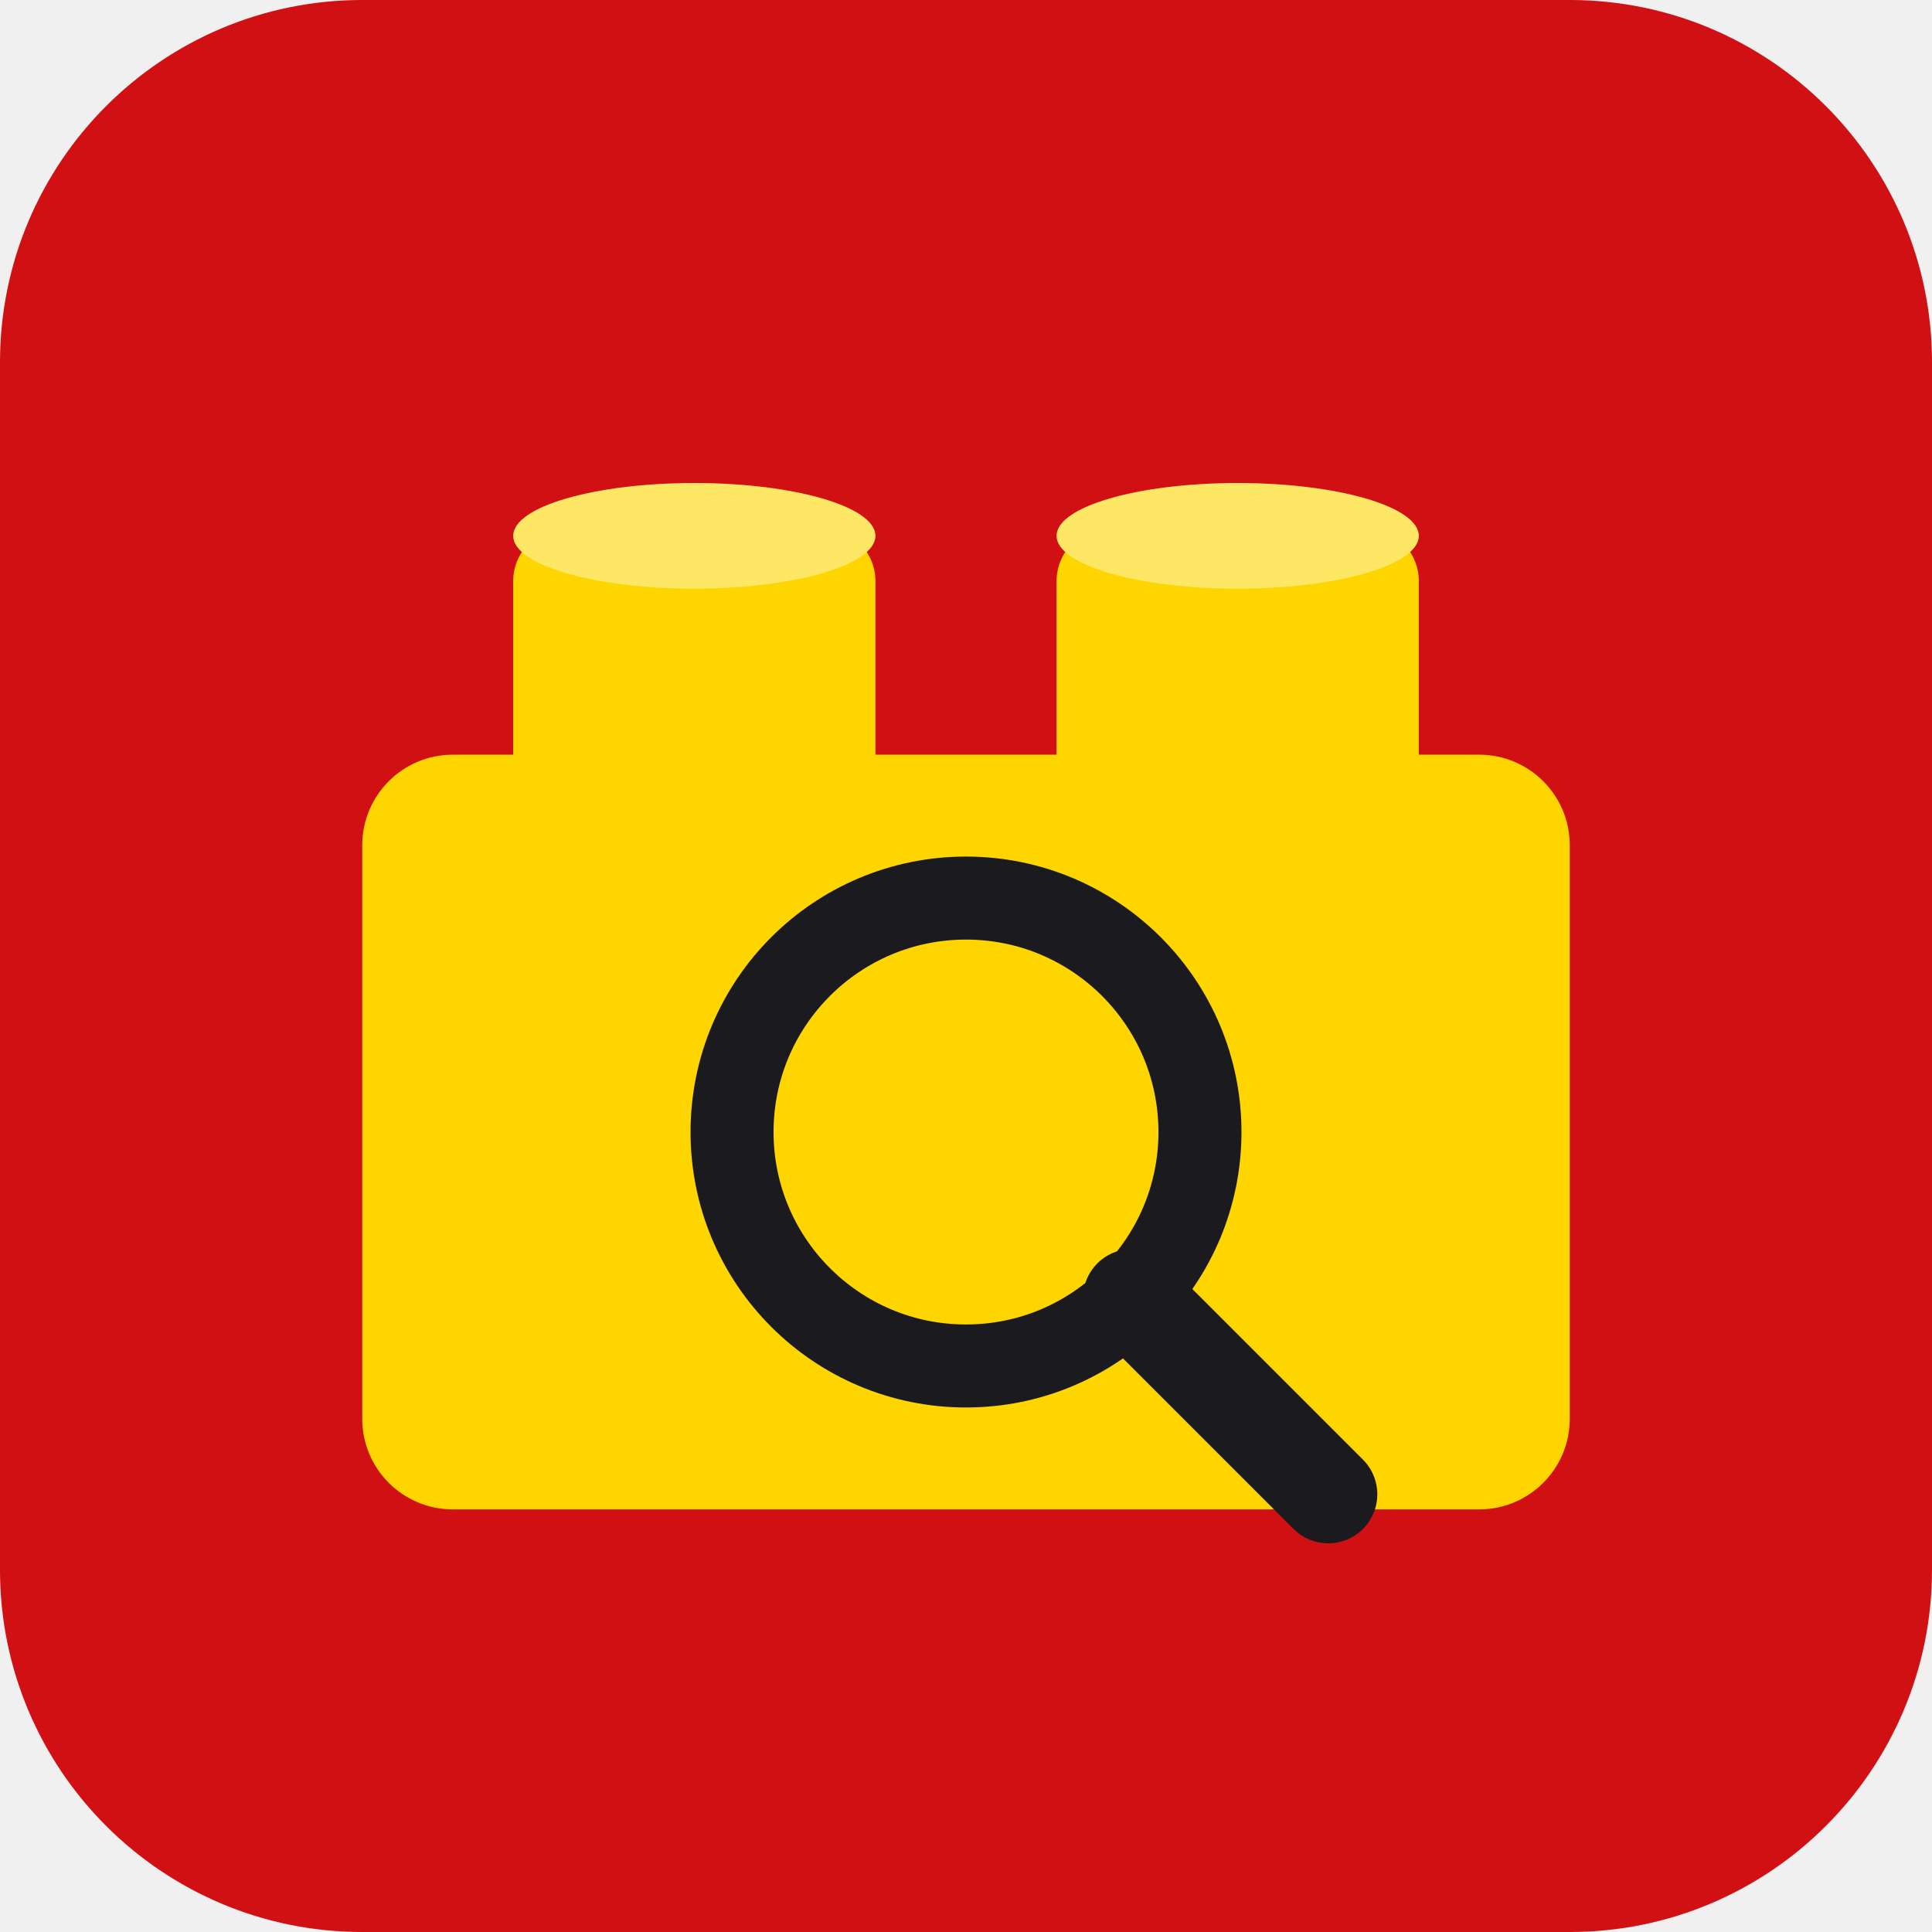
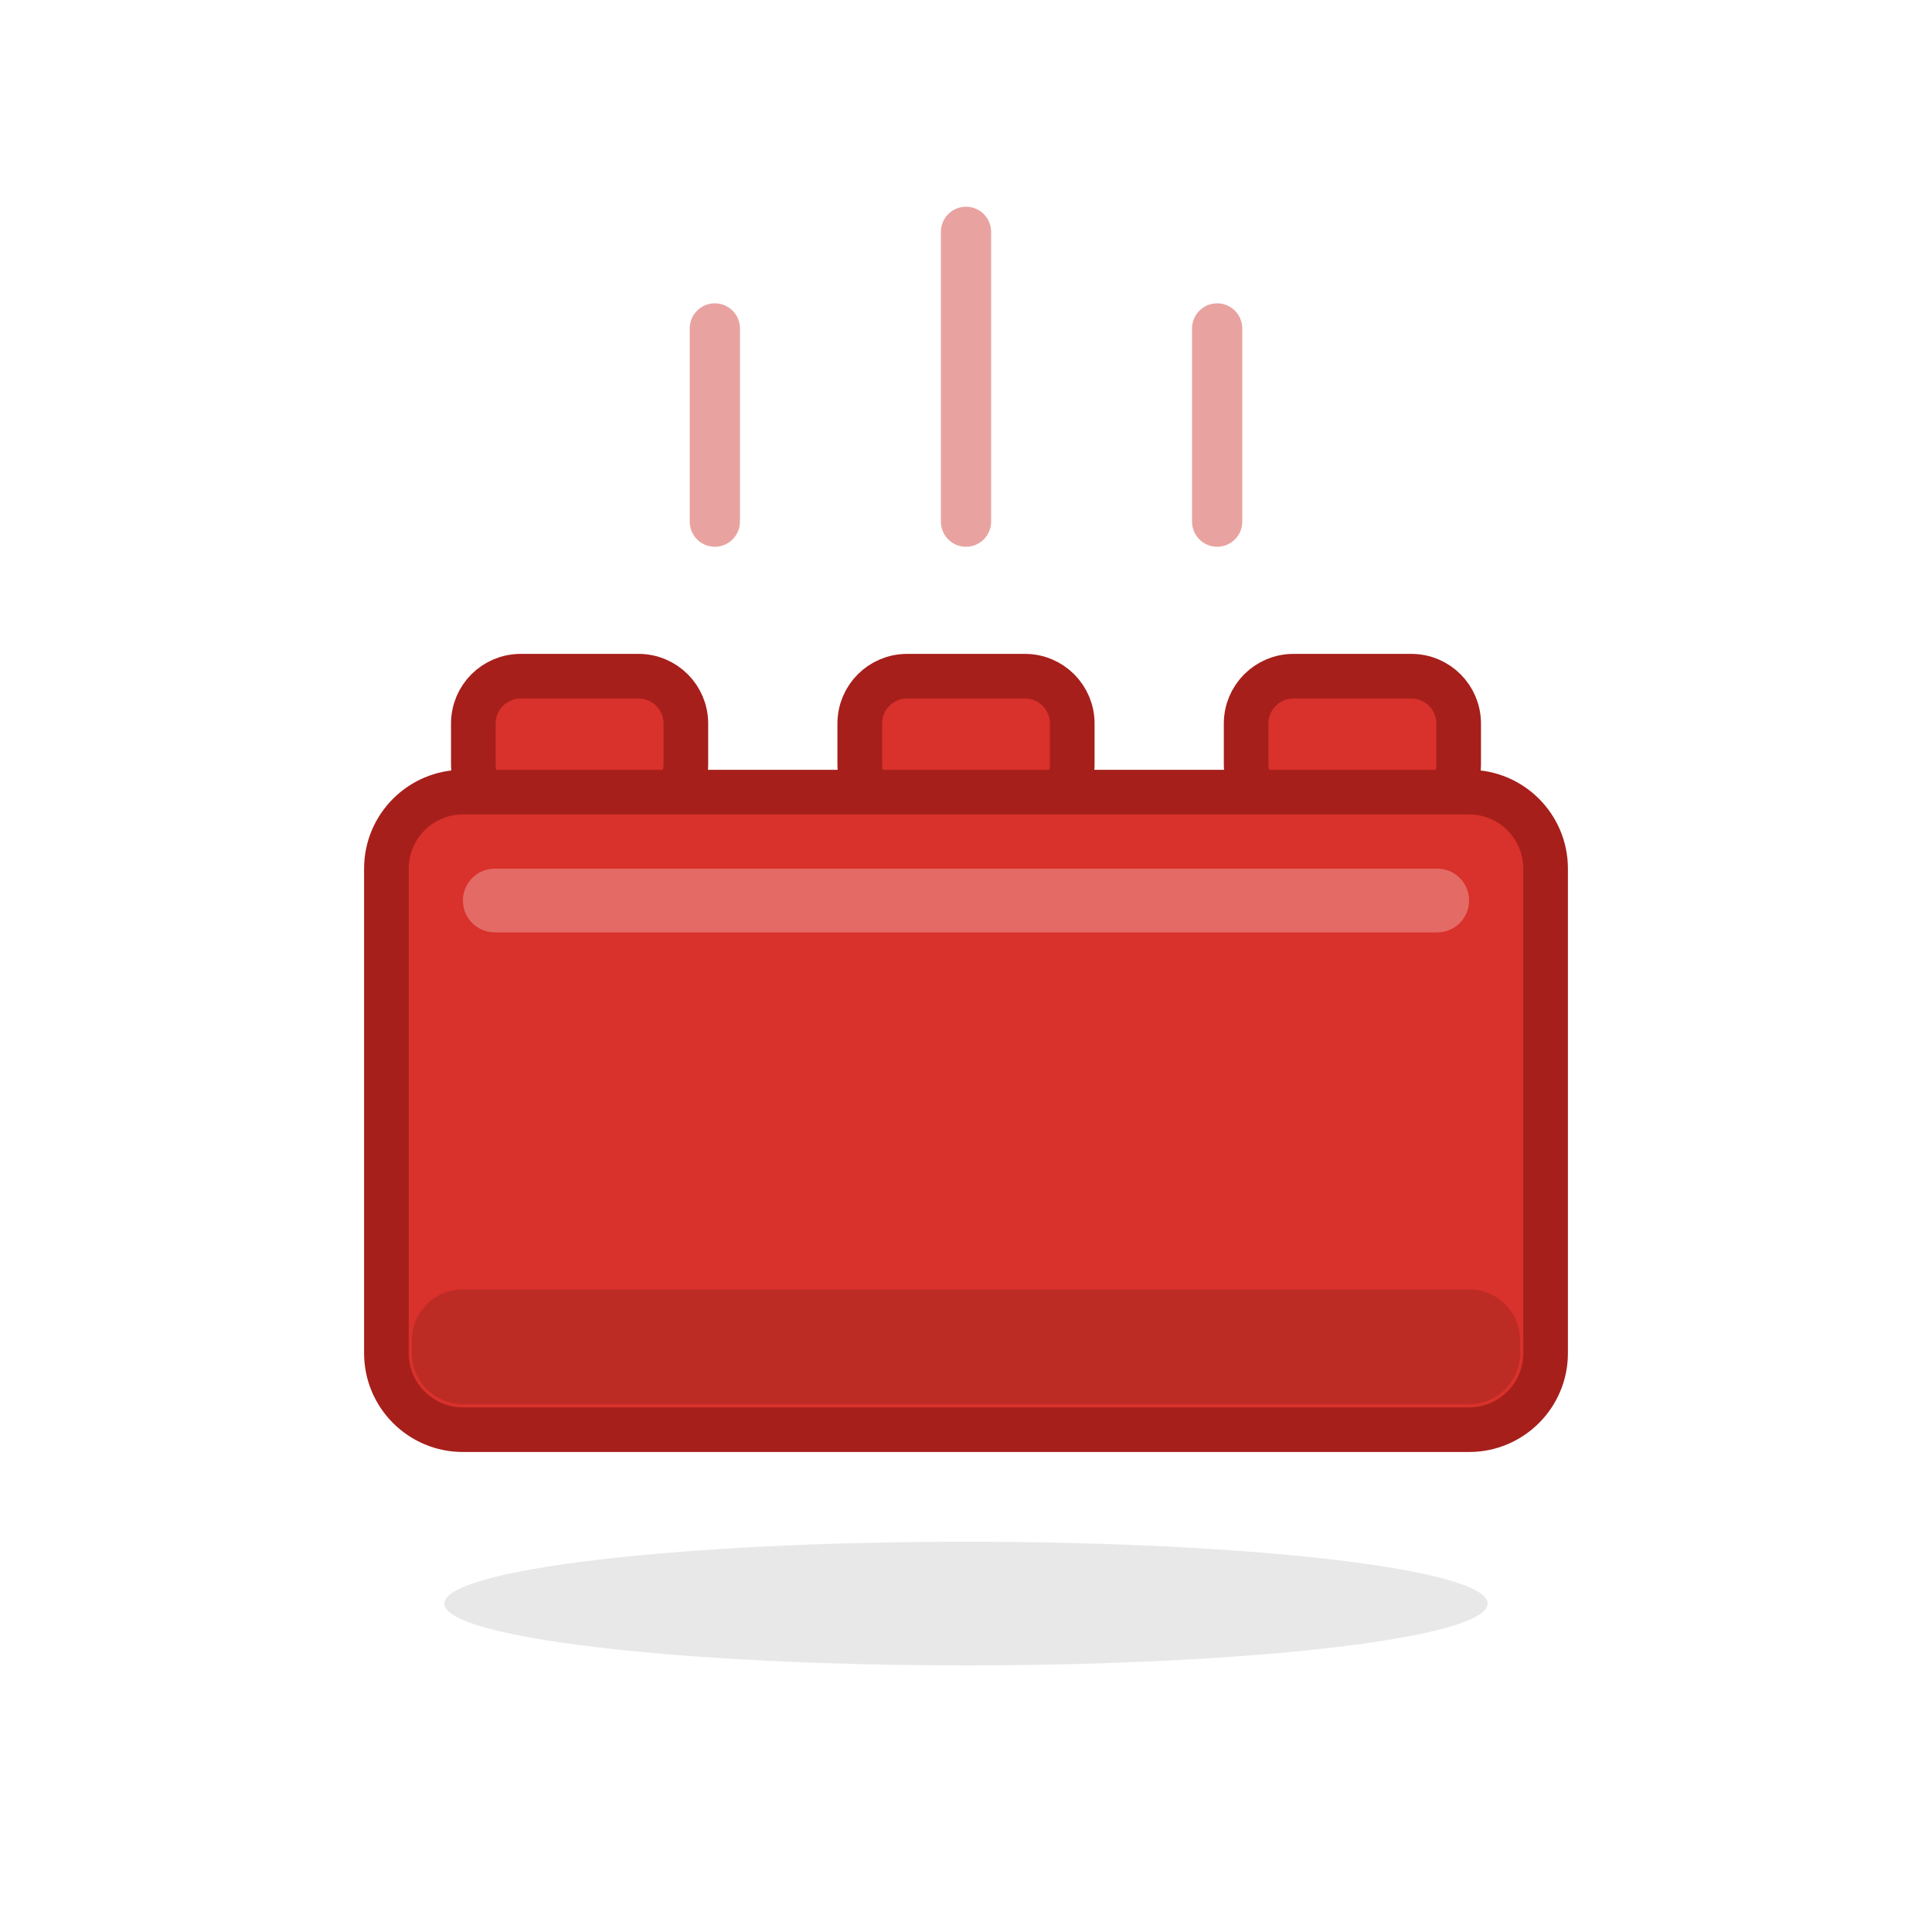
- <svg xmlns="http://www.w3.org/2000/svg" viewBox="0 0 512 512">
-   <rect width="512" height="512" rx="96" fill="#d01012" />
-   <rect x="96" y="200" width="320" height="200" rx="24" fill="#ffd500" />
-   <rect x="136" y="140" width="96" height="76" rx="14" fill="#ffd500" />
-   <rect x="280" y="140" width="96" height="76" rx="14" fill="#ffd500" />
-   <ellipse cx="184" cy="142" rx="48" ry="14" fill="#ffe766" />
-   <ellipse cx="328" cy="142" rx="48" ry="14" fill="#ffe766" />
-   <circle cx="256" cy="300" r="62" fill="none" stroke="#1b1b1f" stroke-width="22" />
-   <line x1="300" y1="344" x2="352" y2="396" stroke="#1b1b1f" stroke-width="26" stroke-linecap="round" />
+ <svg xmlns="http://www.w3.org/2000/svg" viewBox="0 0 100 100">
+   <rect width="100" height="100" fill="#ffffff" />
+   <g transform="translate(0 0) scale(1)">
+     <ellipse cx="50" cy="83" rx="27" ry="3.2" fill="#000" opacity=".09" />
+     <g stroke="#e8a3a0" stroke-width="2.6" stroke-linecap="round">
+       <line x1="37" y1="17" x2="37" y2="27" />
+       <line x1="50" y1="12" x2="50" y2="27" />
+       <line x1="63" y1="17" x2="63" y2="27" />
+     </g>
+     <rect x="24.5" y="35" width="11" height="7" rx="2.45" fill="#d9312b" stroke="#a61f1b" stroke-width="2.31" />
+     <rect x="44.5" y="35" width="11" height="7" rx="2.45" fill="#d9312b" stroke="#a61f1b" stroke-width="2.31" />
+     <rect x="64.5" y="35" width="11" height="7" rx="2.45" fill="#d9312b" stroke="#a61f1b" stroke-width="2.31" />
+     <rect x="20" y="41" width="60" height="33" rx="3.96" fill="#d9312b" stroke="#a61f1b" stroke-width="2.31" />
+     <rect x="23.96" y="44.96" width="52.08" height="3.3" rx="1.65" fill="#fff" opacity=".28" />
+     <rect x="21.32" y="66.74" width="57.36" height="5.94" rx="2.64" fill="#000" opacity=".13" />
+   </g>
</svg>
